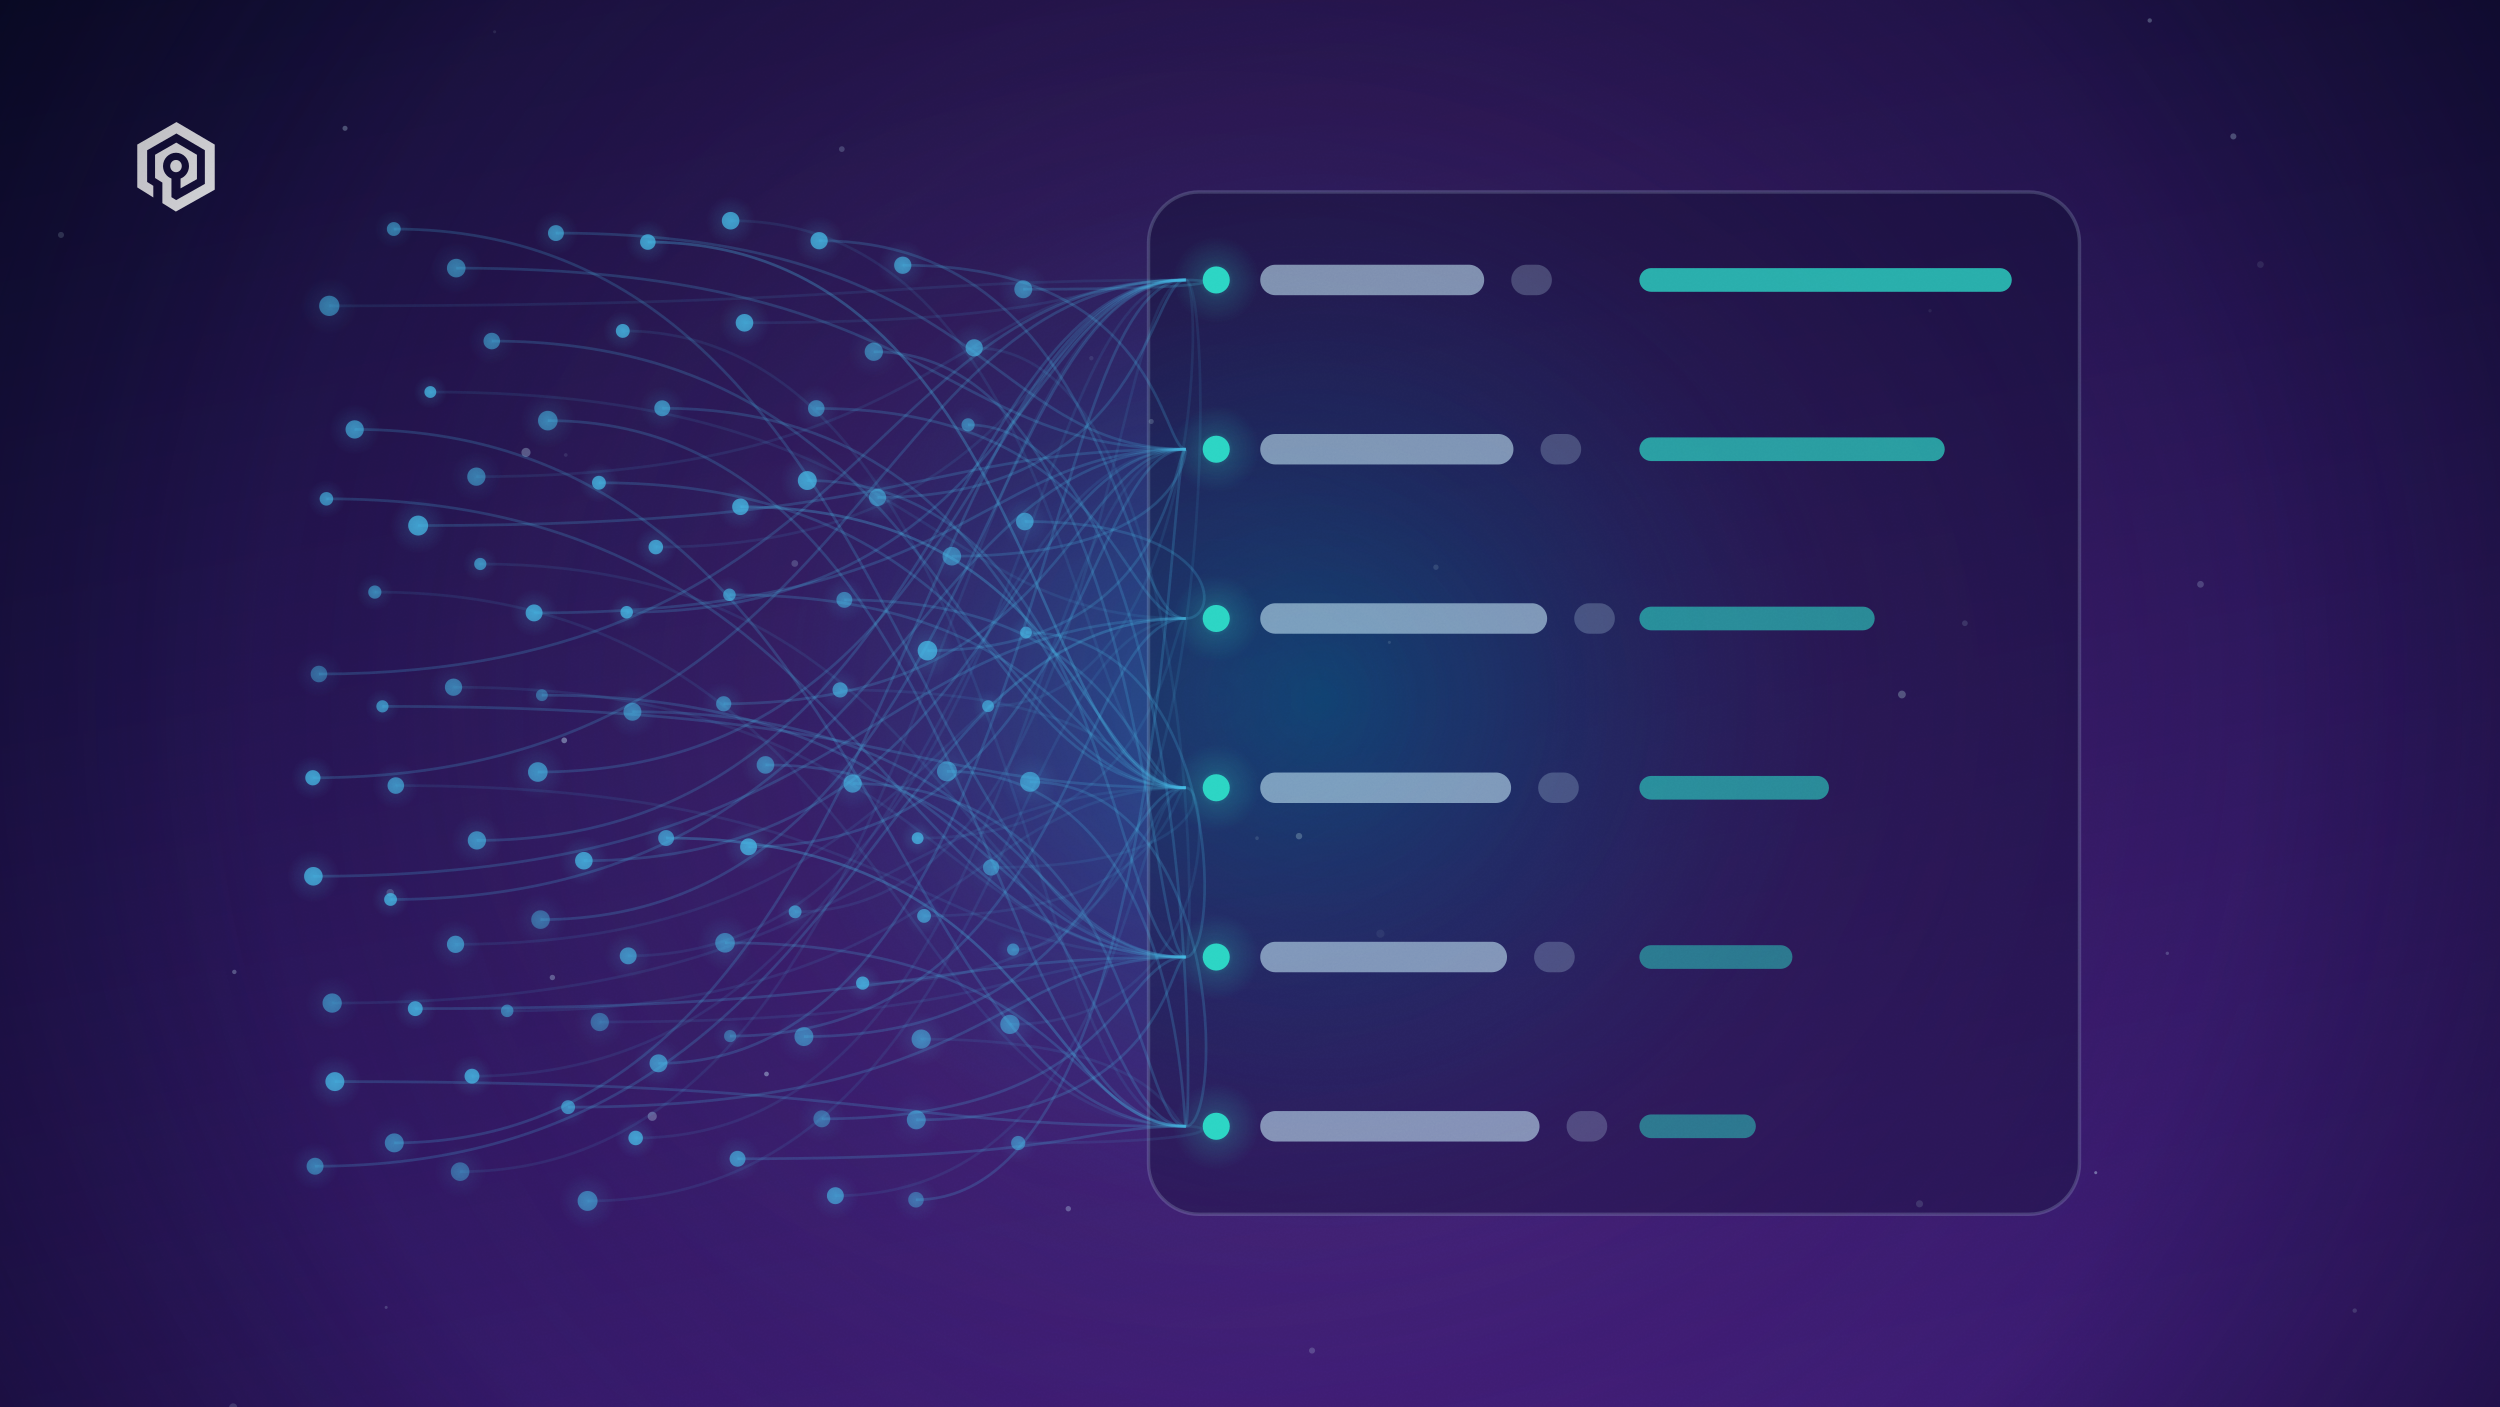
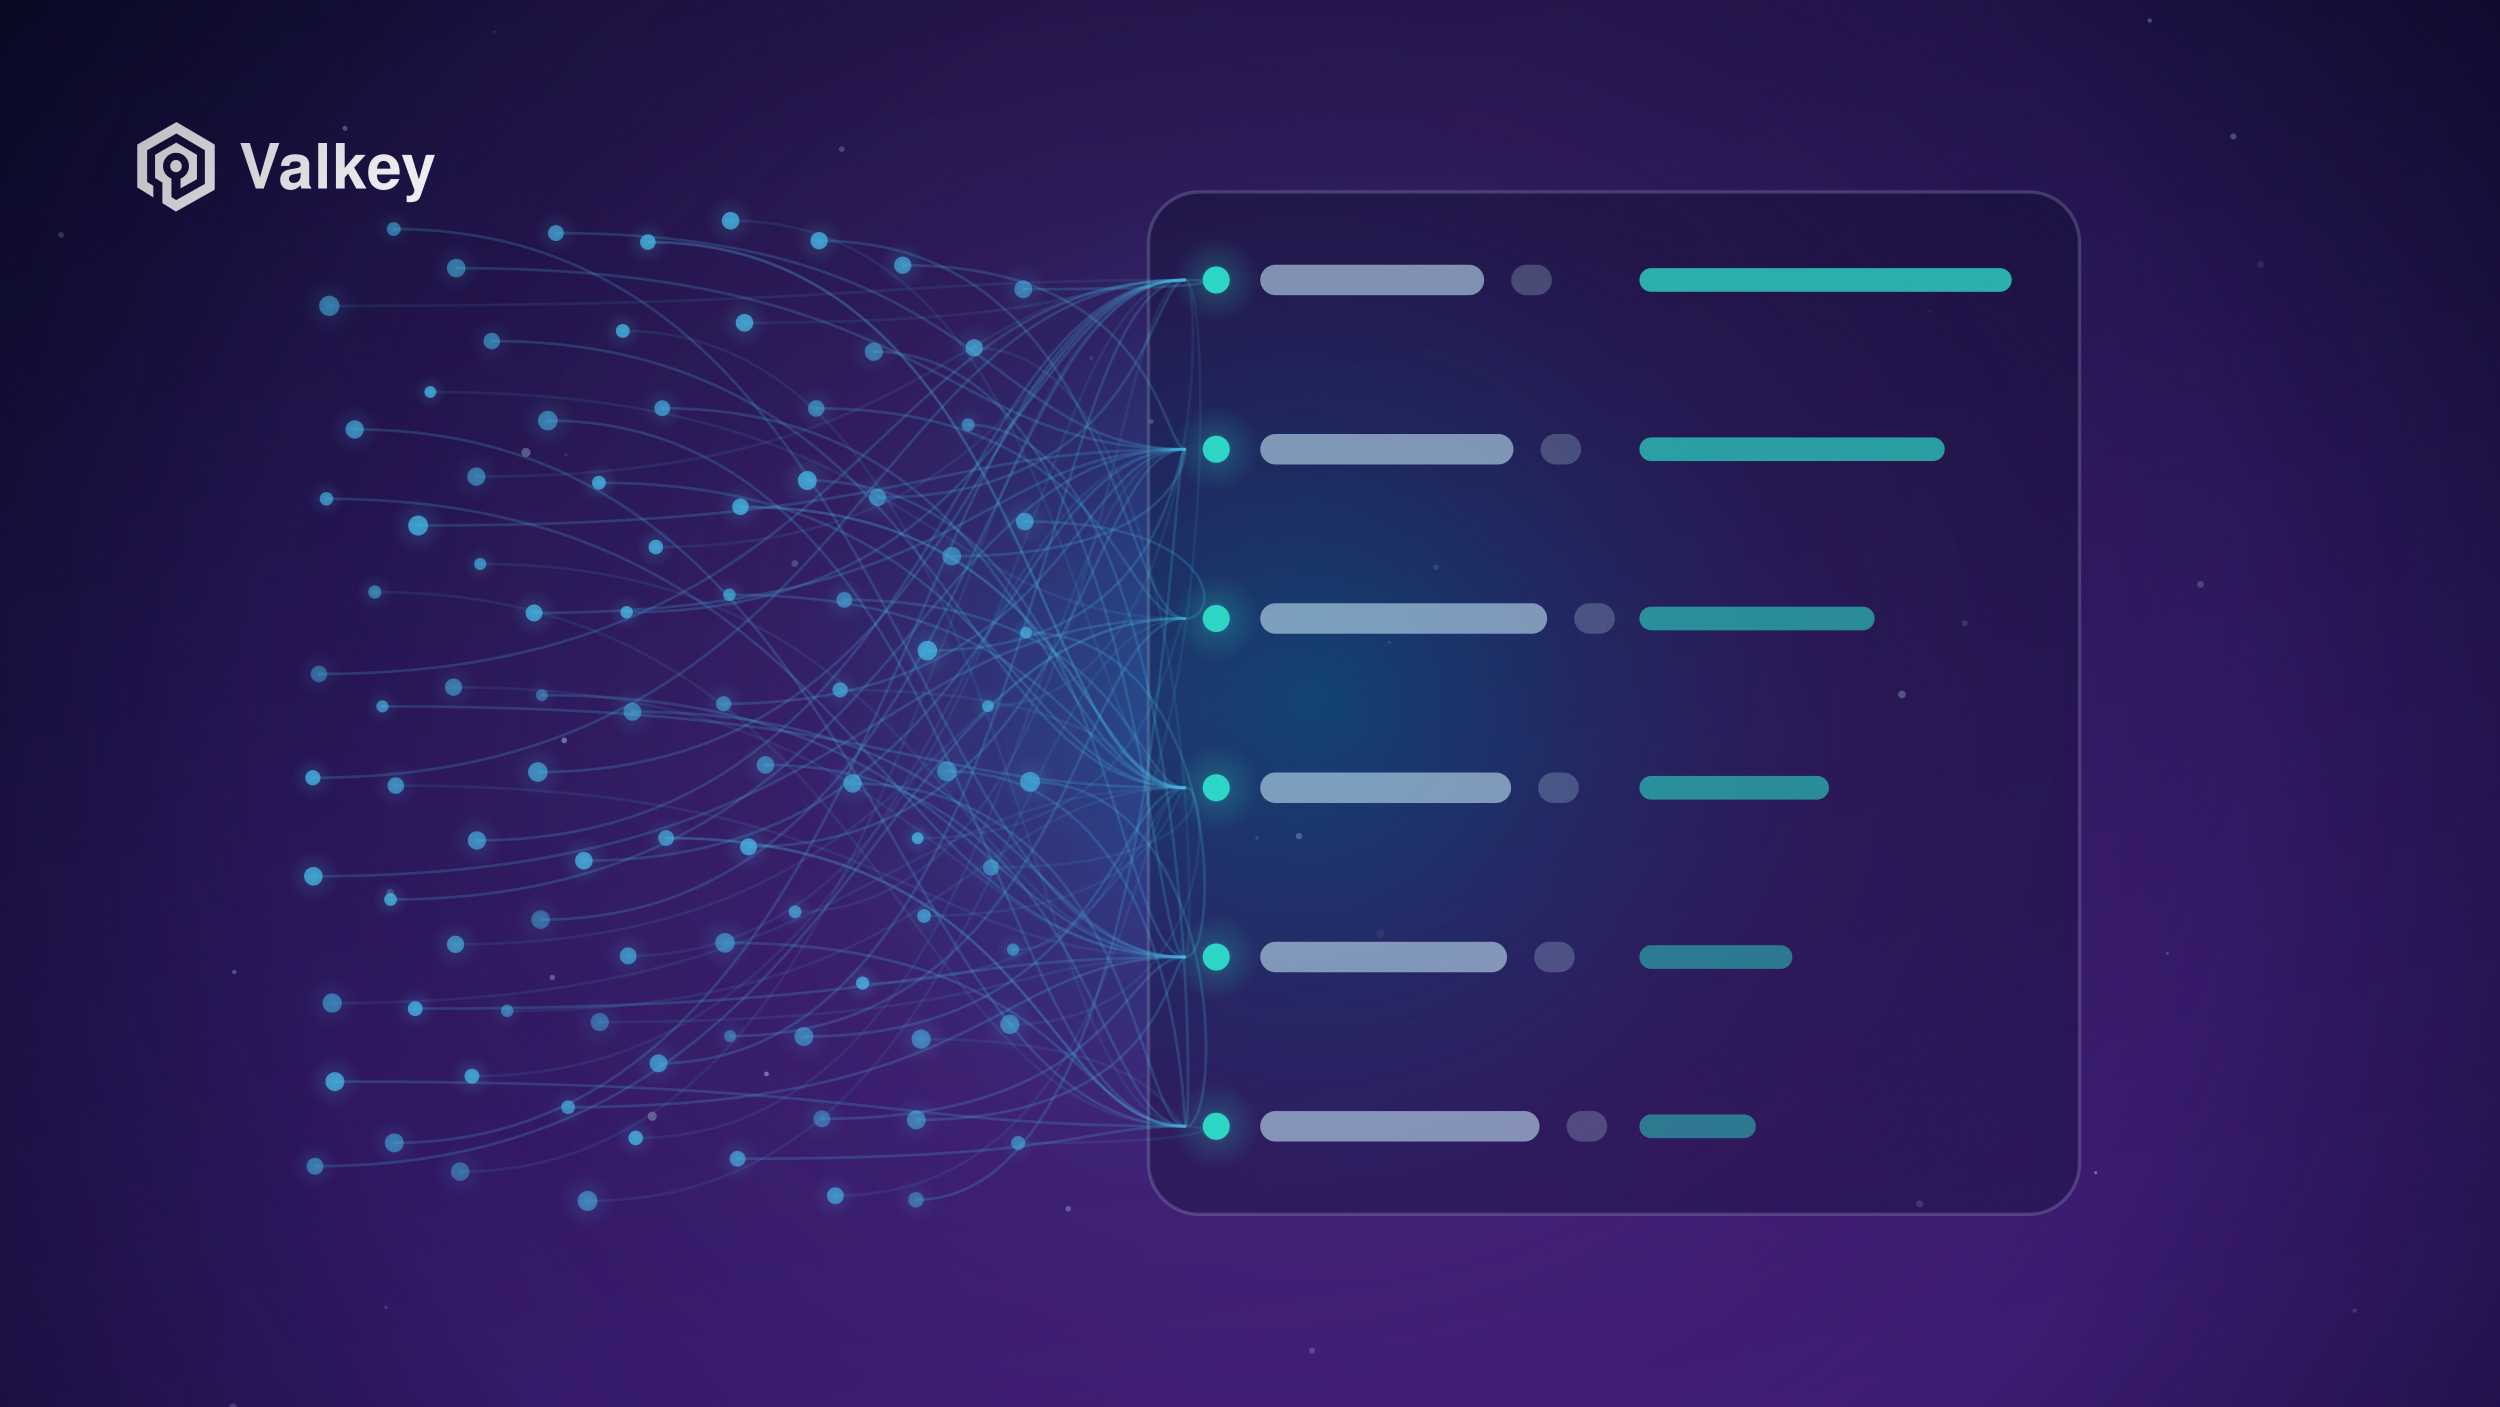
<svg xmlns="http://www.w3.org/2000/svg" width="1920" height="1080" viewBox="221.5 126.6 1476.9 830.8">
  <defs>
    <linearGradient id="sky" x1="0" y1="0" x2="0.32" y2="1">
      <stop offset="0" stop-color="#060A24" />
      <stop offset="0.48" stop-color="#171043" />
      <stop offset="1" stop-color="#301868" />
    </linearGradient>
    <radialGradient id="focus" gradientUnits="userSpaceOnUse" cx="1000" cy="540" r="900">
      <stop offset="0" stop-color="#00A3E0" stop-opacity="0.42" />
      <stop offset="0.35" stop-color="#963CBD" stop-opacity="0.20" />
      <stop offset="1" stop-color="#963CBD" stop-opacity="0" />
    </radialGradient>
    <radialGradient id="vignette" gradientUnits="userSpaceOnUse" cx="960" cy="540" r="1180">
      <stop offset="0.5" stop-color="#03040F" stop-opacity="0" />
      <stop offset="1" stop-color="#03040F" stop-opacity="0.8" />
    </radialGradient>
    <radialGradient id="scrim">
      <stop offset="0" stop-color="#060A24" stop-opacity="0.72" />
      <stop offset="0.6" stop-color="#060A24" stop-opacity="0.45" />
      <stop offset="1" stop-color="#060A24" stop-opacity="0" />
    </radialGradient>
    <filter id="grain" x="0" y="0" width="100%" height="100%">
      <feTurbulence type="fractalNoise" baseFrequency="0.85" numOctaves="4" stitchTiles="stitch" />
      <feColorMatrix type="saturate" values="0" />
    </filter>
    <radialGradient id="h-cyan">
      <stop offset="0" stop-color="#46BDE9" stop-opacity="0.75" />
      <stop offset="0.4" stop-color="#46BDE9" stop-opacity="0.22" />
      <stop offset="1" stop-color="#46BDE9" stop-opacity="0" />
    </radialGradient>
    <radialGradient id="h-ice">
      <stop offset="0" stop-color="#CCF1FF" stop-opacity="0.75" />
      <stop offset="0.4" stop-color="#CCF1FF" stop-opacity="0.22" />
      <stop offset="1" stop-color="#CCF1FF" stop-opacity="0" />
    </radialGradient>
    <radialGradient id="h-mint">
      <stop offset="0" stop-color="#2CD5C4" stop-opacity="0.75" />
      <stop offset="0.4" stop-color="#2CD5C4" stop-opacity="0.22" />
      <stop offset="1" stop-color="#2CD5C4" stop-opacity="0" />
    </radialGradient>
    <radialGradient id="h-coral">
      <stop offset="0" stop-color="#F65275" stop-opacity="0.75" />
      <stop offset="0.4" stop-color="#F65275" stop-opacity="0.22" />
      <stop offset="1" stop-color="#F65275" stop-opacity="0" />
    </radialGradient>
    <radialGradient id="h-violet">
      <stop offset="0" stop-color="#963CBD" stop-opacity="0.75" />
      <stop offset="0.4" stop-color="#963CBD" stop-opacity="0.22" />
      <stop offset="1" stop-color="#963CBD" stop-opacity="0" />
    </radialGradient>
    <radialGradient id="h-gold">
      <stop offset="0" stop-color="#FFB81C" stop-opacity="0.75" />
      <stop offset="0.4" stop-color="#FFB81C" stop-opacity="0.22" />
      <stop offset="1" stop-color="#FFB81C" stop-opacity="0" />
    </radialGradient>
    <filter id="blur3" x="-70%" y="-70%" width="240%" height="240%">
      <feGaussianBlur stdDeviation="3" />
    </filter>
    <filter id="blur8" x="-70%" y="-70%" width="240%" height="240%">
      <feGaussianBlur stdDeviation="8" />
    </filter>
    <filter id="blur18" x="-70%" y="-70%" width="240%" height="240%">
      <feGaussianBlur stdDeviation="18" />
    </filter>
    <filter id="blur40" x="-70%" y="-70%" width="240%" height="240%">
      <feGaussianBlur stdDeviation="40" />
    </filter>
  </defs>
  <rect width="1920" height="1080" fill="url(#sky)" />
  <rect width="1920" height="1080" fill="url(#focus)" />
  <g>
    <circle cx="988.9" cy="620.6" r="1.9" fill="#CCF1FF" opacity="0.4" />
    <circle cx="1524.5" cy="996.6" r="1.2" fill="#CCF1FF" opacity="0.3" />
    <circle cx="257.5" cy="265.4" r="1.8" fill="#CCF1FF" opacity="0.2" />
    <circle cx="1042.3" cy="506.1" r="0.9" fill="#CCF1FF" opacity="0.2" />
    <circle cx="1556.9" cy="282.9" r="2" fill="#CCF1FF" opacity="0.1" />
    <circle cx="452" cy="654" r="2.2" fill="#CCF1FF" opacity="0.2" />
    <circle cx="718.8" cy="214.7" r="1.7" fill="#CCF1FF" opacity="0.2" />
    <circle cx="1054.2" cy="1055.7" r="1.5" fill="#CCF1FF" opacity="0.3" />
    <circle cx="425.3" cy="202.4" r="1.5" fill="#CCF1FF" opacity="0.3" />
    <circle cx="691" cy="459.5" r="2" fill="#CCF1FF" opacity="0.2" />
    <circle cx="1345.1" cy="536.9" r="2.3" fill="#CCF1FF" opacity="0.4" />
    <circle cx="359" cy="1051.7" r="2.1" fill="#CCF1FF" opacity="0.2" />
    <circle cx="1501.9" cy="689.8" r="1" fill="#CCF1FF" opacity="0.2" />
    <circle cx="1750" cy="431.1" r="1.4" fill="#CCF1FF" opacity="0.3" />
    <circle cx="359.2" cy="958.1" r="2.4" fill="#CCF1FF" opacity="0.2" />
    <circle cx="1863.1" cy="728.3" r="2.4" fill="#CCF1FF" opacity="0.2" />
    <circle cx="1355.1" cy="117.3" r="0.9" fill="#CCF1FF" opacity="0.3" />
    <circle cx="1612.6" cy="900.9" r="1.3" fill="#CCF1FF" opacity="0.2" />
    <circle cx="964.1" cy="621.8" r="1.1" fill="#CCF1FF" opacity="0.2" />
    <circle cx="1361.7" cy="310.2" r="1" fill="#CCF1FF" opacity="0.1" />
    <circle cx="1540.9" cy="207.2" r="1.8" fill="#CCF1FF" opacity="0.3" />
    <circle cx="224" cy="70.9" r="1" fill="#CCF1FF" opacity="0.3" />
    <circle cx="1069.8" cy="461.7" r="1.6" fill="#CCF1FF" opacity="0.2" />
    <circle cx="1355.5" cy="837.8" r="2.1" fill="#CCF1FF" opacity="0.2" />
    <circle cx="359.9" cy="700.8" r="1.3" fill="#CCF1FF" opacity="0.3" />
    <circle cx="555.7" cy="395.4" r="1.1" fill="#CCF1FF" opacity="0.1" />
    <circle cx="329" cy="987.2" r="0.9" fill="#CCF1FF" opacity="0.2" />
    <circle cx="554.8" cy="564" r="1.7" fill="#CCF1FF" opacity="0.4" />
    <circle cx="436.5" cy="38.1" r="2.1" fill="#CCF1FF" opacity="0.1" />
    <circle cx="513.7" cy="145.4" r="0.9" fill="#CCF1FF" opacity="0.1" />
    <circle cx="866.2" cy="338.2" r="1.3" fill="#CCF1FF" opacity="0.1" />
    <circle cx="257.9" cy="4.8" r="1.9" fill="#CCF1FF" opacity="0.4" />
    <circle cx="2.9" cy="473" r="0.9" fill="#CCF1FF" opacity="0.2" />
    <circle cx="1382.3" cy="494.8" r="1.7" fill="#CCF1FF" opacity="0.2" />
    <circle cx="199.9" cy="289.9" r="2" fill="#CCF1FF" opacity="0.1" />
    <circle cx="449.6" cy="899" r="0.9" fill="#CCF1FF" opacity="0.2" />
    <circle cx="151.7" cy="266.7" r="2.6" fill="#CCF1FF" opacity="0.1" />
    <circle cx="532.2" cy="393.9" r="2.7" fill="#CCF1FF" opacity="0.3" />
    <circle cx="74.2" cy="994.1" r="2.4" fill="#CCF1FF" opacity="0.4" />
    <circle cx="547.8" cy="704.1" r="1.6" fill="#CCF1FF" opacity="0.3" />
    <circle cx="1037" cy="678.2" r="2.4" fill="#CCF1FF" opacity="0.1" />
    <circle cx="1521.5" cy="471.8" r="2" fill="#CCF1FF" opacity="0.2" />
    <circle cx="852.6" cy="840.7" r="1.6" fill="#CCF1FF" opacity="0.3" />
    <circle cx="901.6" cy="375.6" r="1.5" fill="#CCF1FF" opacity="0.3" />
    <circle cx="606.8" cy="786.1" r="2.7" fill="#CCF1FF" opacity="0.3" />
    <circle cx="1459.6" cy="819.4" r="0.9" fill="#CCF1FF" opacity="0.4" />
    <circle cx="1826.8" cy="182.7" r="0.9" fill="#CCF1FF" opacity="0.2" />
    <circle cx="674.3" cy="761.1" r="1.4" fill="#CCF1FF" opacity="0.4" />
    <circle cx="93.6" cy="136.7" r="1.9" fill="#CCF1FF" opacity="0.1" />
    <circle cx="243.8" cy="84.2" r="1.4" fill="#CCF1FF" opacity="0.4" />
    <circle cx="1491.5" cy="138.7" r="1.3" fill="#CCF1FF" opacity="0.3" />
    <circle cx="1757" cy="287.4" r="1.6" fill="#CCF1FF" opacity="0.3" />
    <circle cx="1139.9" cy="42.2" r="1.9" fill="#CCF1FF" opacity="0.2" />
    <circle cx="336.9" cy="1059.6" r="1" fill="#CCF1FF" opacity="0.4" />
    <circle cx="996.6" cy="924.5" r="1.8" fill="#CCF1FF" opacity="0.2" />
  </g>
  <ellipse cx="940" cy="540" rx="520" ry="430" fill="url(#h-cyan)" opacity="0.16" />
  <rect x="900" y="240" width="550" height="604" rx="30" fill="#060A24" opacity="0.3" />
  <rect x="900" y="240" width="550" height="604" rx="30" fill="none" stroke="#CCF1FF" stroke-width="2" opacity="0.18" />
  <g stroke="#46BDE9" stroke-width="1.6">
    <path d="M 783.8 455.2 C 921.9 455.2 921.9 392 922 392" fill="none" opacity="0.2" />
    <path d="M 793.4 377.6 C 926.7 377.6 926.7 792 922 792" fill="none" opacity="0.2" />
    <path d="M 657.2 811.2 C 858.6 811.2 858.6 792 922 792" fill="none" opacity="0.2" />
    <path d="M 705.4 268.8 C 882.7 268.8 882.7 492 922 492" fill="none" opacity="0.2" />
    <path d="M 663.7 626.9 C 861.9 626.9 861.9 392 922 392" fill="none" opacity="0.2" />
    <path d="M 589.4 322.1 C 824.7 322.1 824.7 792 922 792" fill="none" opacity="0.1" />
    <path d="M 491 285 C 775.5 285 775.5 392 922 392" fill="none" opacity="0.2" />
    <path d="M 414.3 421.3 C 737.1 421.3 737.1 692 922 692" fill="none" opacity="0.2" />
    <path d="M 661.3 317.3 C 860.6 317.3 860.6 292 922 292" fill="none" opacity="0.1" />
    <path d="M 826 297.5 C 943 297.5 943 292 922 292" fill="none" opacity="0.2" />
    <path d="M 807 639.1 C 933.5 639.1 933.5 592 922 592" fill="none" opacity="0.1" />
    <path d="M 468.5 437.1 C 764.2 437.1 764.2 392 922 392" fill="none" opacity="0.2" />
    <path d="M 739.9 420.5 C 900 420.5 900 292 922 292" fill="none" opacity="0.2" />
    <path d="M 545.1 375.1 C 802.5 375.1 802.5 792 922 792" fill="none" opacity="0.2" />
    <path d="M 541.6 537.3 C 800.8 537.3 800.8 692 922 692" fill="none" opacity="0.2" />
    <path d="M 475.7 358.2 C 767.8 358.2 767.8 492 922 492" fill="none" opacity="0.1" />
    <path d="M 592.6 691.3 C 826.3 691.3 826.3 292 922 292" fill="none" opacity="0.1" />
    <path d="M 575.3 411.8 C 817.7 411.8 817.7 592 922 592" fill="none" opacity="0.2" />
    <path d="M 539.2 582.7 C 799.6 582.7 799.6 292 922 292" fill="none" opacity="0.2" />
    <path d="M 717.8 534.2 C 888.9 534.2 888.9 592 922 592" fill="none" opacity="0.1" />
    <path d="M 765.7 740.5 C 912.8 740.5 912.8 792 922 792" fill="none" opacity="0.1" />
    <path d="M 466.8 722.5 C 763.4 722.5 763.4 692 922 692" fill="none" opacity="0.2" />
    <path d="M 703.7 367.9 C 881.8 367.9 881.8 492 922 492" fill="none" opacity="0.2" />
    <path d="M 707 787.6 C 883.5 787.6 883.5 692 922 692" fill="none" opacity="0.2" />
    <path d="M 823 801.9 C 941.5 801.9 941.5 792 922 792" fill="none" opacity="0.1" />
    <path d="M 406.6 644.3 C 733.3 644.3 733.3 492 922 492" fill="none" opacity="0.2" />
    <path d="M 652.8 738.7 C 856.4 738.7 856.4 492 922 492" fill="none" opacity="0.2" />
    <path d="M 407.6 815.6 C 733.8 815.6 733.8 492 922 492" fill="none" opacity="0.2" />
    <path d="M 409.9 524.8 C 734.9 524.8 734.9 292 922 292" fill="none" opacity="0.2" />
    <path d="M 406.3 586.1 C 733.2 586.1 733.2 292 922 292" fill="none" opacity="0.2" />
    <path d="M 489.4 532.6 C 774.7 532.6 774.7 692 922 692" fill="none" opacity="0.1" />
    <path d="M 652.4 478 C 856.2 478 856.2 592 922 592" fill="none" opacity="0.2" />
    <path d="M 455.3 590.7 C 757.7 590.7 757.7 692 922 692" fill="none" opacity="0.1" />
    <path d="M 818.1 731.8 C 939 731.8 939 592 922 592" fill="none" opacity="0.1" />
    <path d="M 540.8 669.9 C 800.4 669.9 800.4 292 922 292" fill="none" opacity="0.2" />
    <path d="M 805.2 543.8 C 932.6 543.8 932.6 292 922 292" fill="none" opacity="0.1" />
    <path d="M 612.7 367.8 C 836.3 367.8 836.3 592 922 592" fill="none" opacity="0.2" />
    <path d="M 754.8 283.3 C 907.4 283.3 907.4 392 922 392" fill="none" opacity="0.2" />
    <path d="M 615 621.7 C 837.5 621.7 837.5 792 922 792" fill="none" opacity="0.3" />
    <path d="M 597 798.9 C 828.5 798.9 828.5 392 922 392" fill="none" opacity="0.1" />
    <path d="M 452.2 658 C 756.1 658 756.1 392 922 392" fill="none" opacity="0.2" />
    <path d="M 431 380.3 C 745.5 380.3 745.5 792 922 792" fill="none" opacity="0.2" />
    <path d="M 820 687.6 C 940 687.6 940 292 922 292" fill="none" opacity="0.1" />
    <path d="M 595.1 547.1 C 827.6 547.1 827.6 692 922 692" fill="none" opacity="0.2" />
    <path d="M 720.3 481 C 890.1 481 890.1 592 922 592" fill="none" opacity="0.2" />
    <path d="M 493.3 818.8 C 776.6 818.8 776.6 292 922 292" fill="none" opacity="0.1" />
    <path d="M 827.6 500.3 C 943.8 500.3 943.8 692 922 692" fill="none" opacity="0.2" />
    <path d="M 416 307.3 C 738 307.3 738 292 922 292" fill="none" opacity="0.1" />
    <path d="M 673.7 578.5 C 866.8 578.5 866.8 792 922 792" fill="none" opacity="0.2" />
    <path d="M 568.6 836.1 C 814.3 836.1 814.3 492 922 492" fill="none" opacity="0.1" />
    <path d="M 417.7 719.2 C 738.9 719.2 738.9 592 922 592" fill="none" opacity="0.1" />
    <path d="M 826.9 434.7 C 943.5 434.7 943.5 492 922 492" fill="none" opacity="0.2" />
    <path d="M 512 328.1 C 786 328.1 786 592 922 592" fill="none" opacity="0.2" />
    <path d="M 575.8 730.4 C 817.9 730.4 817.9 692 922 692" fill="none" opacity="0.1" />
    <path d="M 537 488.7 C 798.5 488.7 798.5 392 922 392" fill="none" opacity="0.2" />
    <path d="M 649 542.4 C 854.5 542.4 854.5 392 922 392" fill="none" opacity="0.2" />
    <path d="M 500.3 762.4 C 780.2 762.4 780.2 392 922 392" fill="none" opacity="0.1" />
    <path d="M 830 588.5 C 945 588.5 945 792 922 792" fill="none" opacity="0.2" />
    <path d="M 725.2 589.5 C 892.6 589.5 892.6 792 922 792" fill="none" opacity="0.2" />
    <path d="M 454.1 261.9 C 757 261.9 757 692 922 692" fill="none" opacity="0.2" />
    <path d="M 767.4 667.7 C 913.7 667.7 913.7 592 922 592" fill="none" opacity="0.1" />
    <path d="M 649.8 683.6 C 854.9 683.6 854.9 792 922 792" fill="none" opacity="0.2" />
    <path d="M 762.8 788.2 C 911.4 788.2 911.4 692 922 692" fill="none" opacity="0.2" />
    <path d="M 698.4 410.5 C 879.2 410.5 879.2 692 922 692" fill="none" opacity="0.2" />
    <path d="M 604.2 269.6 C 832.1 269.6 832.1 592 922 592" fill="none" opacity="0.3" />
    <path d="M 566.4 635.1 C 813.2 635.1 813.2 392 922 392" fill="none" opacity="0.2" />
    <path d="M 608.9 449.8 C 834.4 449.8 834.4 292 922 292" fill="none" opacity="0.1" />
    <path d="M 780.9 582.3 C 920.4 582.3 920.4 792 922 792" fill="none" opacity="0.2" />
    <path d="M 737.7 334.4 C 898.8 334.4 898.8 692 922 692" fill="none" opacity="0.2" />
    <path d="M 696.4 739 C 878.2 739 878.2 592 922 592" fill="none" opacity="0.2" />
    <path d="M 658.9 426 C 859.5 426 859.5 592 922 592" fill="none" opacity="0.3" />
    <path d="M 502.9 408.2 C 781.5 408.2 781.5 292 922 292" fill="none" opacity="0.1" />
    <path d="M 521.1 723.8 C 790.6 723.8 790.6 592 922 592" fill="none" opacity="0.1" />
    <path d="M 557.1 780.7 C 808.5 780.7 808.5 692 922 692" fill="none" opacity="0.2" />
    <path d="M 442.9 476.4 C 751.4 476.4 751.4 792 922 792" fill="none" opacity="0.1" />
    <path d="M 610.5 754.8 C 835.2 754.8 835.2 292 922 292" fill="none" opacity="0.2" />
    <path d="M 769.4 511 C 914.7 511 914.7 392 922 392" fill="none" opacity="0.2" />
    <path d="M 505.2 459.8 C 782.6 459.8 782.6 692 922 692" fill="none" opacity="0.1" />
    <path d="M 447.4 543.9 C 753.7 543.9 753.7 592 922 592" fill="none" opacity="0.2" />
    <path d="M 503.2 623.1 C 781.6 623.1 781.6 292 922 292" fill="none" opacity="0.2" />
    <path d="M 691.2 665.3 C 875.6 665.3 875.6 292 922 292" fill="none" opacity="0.1" />
    <path d="M 419.3 765.6 C 739.7 765.6 739.7 792 922 792" fill="none" opacity="0.2" />
    <path d="M 653.1 257 C 856.5 257 856.5 592 922 592" fill="none" opacity="0.1" />
    <path d="M 549.9 264.3 C 804.9 264.3 804.9 392 922 392" fill="none" opacity="0.2" />
    <path d="M 591.7 488.3 C 825.9 488.3 825.9 292 922 292" fill="none" opacity="0.2" />
    <path d="M 715 833 C 887.5 833 887.5 592 922 592" fill="none" opacity="0.1" />
    <path d="M 762.6 835.4 C 911.3 835.4 911.3 392 922 392" fill="none" opacity="0.2" />
    <path d="M 763.6 621.8 C 911.8 621.8 911.8 492 922 492" fill="none" opacity="0.1" />
    <path d="M 454.4 801.8 C 757.2 801.8 757.2 292 922 292" fill="none" opacity="0.2" />
    <path d="M 731.1 707.4 C 895.6 707.4 895.6 592 922 592" fill="none" opacity="0.1" />
    <path d="M 797 332.1 C 928.5 332.1 928.5 692 922 692" fill="none" opacity="0.1" />
    <path d="M 490.6 684.5 C 775.3 684.5 775.3 492 922 492" fill="none" opacity="0.1" />
  </g>
  <g>
    <circle cx="783.8" cy="455.2" r="15.5" fill="url(#h-cyan)" opacity="0.3" />
    <circle cx="783.8" cy="455.2" r="5.5" fill="#46BDE9" opacity="0.5" />
    <circle cx="793.4" cy="377.6" r="10.8" fill="url(#h-cyan)" opacity="0.3" />
    <circle cx="793.4" cy="377.6" r="3.9" fill="#46BDE9" opacity="0.5" />
    <circle cx="657.2" cy="811.2" r="13.3" fill="url(#h-cyan)" opacity="0.4" />
    <circle cx="657.2" cy="811.2" r="4.7" fill="#46BDE9" opacity="0.6" />
    <circle cx="705.4" cy="268.8" r="14.3" fill="url(#h-cyan)" opacity="0.5" />
    <circle cx="705.4" cy="268.8" r="5.1" fill="#46BDE9" opacity="0.7" />
    <circle cx="663.7" cy="626.9" r="14.1" fill="url(#h-cyan)" opacity="0.5" />
    <circle cx="663.7" cy="626.9" r="5" fill="#46BDE9" opacity="0.7" />
    <circle cx="589.4" cy="322.1" r="11.5" fill="url(#h-cyan)" opacity="0.5" />
    <circle cx="589.4" cy="322.1" r="4.1" fill="#46BDE9" opacity="0.7" />
    <circle cx="491" cy="285" r="15.4" fill="url(#h-cyan)" opacity="0.3" />
    <circle cx="491" cy="285" r="5.5" fill="#46BDE9" opacity="0.5" />
    <circle cx="414.3" cy="421.3" r="11.2" fill="url(#h-cyan)" opacity="0.4" />
    <circle cx="414.3" cy="421.3" r="4" fill="#46BDE9" opacity="0.6" />
    <circle cx="661.3" cy="317.3" r="14.7" fill="url(#h-cyan)" opacity="0.5" />
    <circle cx="661.3" cy="317.3" r="5.2" fill="#46BDE9" opacity="0.7" />
    <circle cx="826" cy="297.5" r="14.8" fill="url(#h-cyan)" opacity="0.4" />
    <circle cx="826" cy="297.5" r="5.3" fill="#46BDE9" opacity="0.5" />
    <circle cx="807" cy="639.1" r="13.5" fill="url(#h-cyan)" opacity="0.3" />
    <circle cx="807" cy="639.1" r="4.8" fill="#46BDE9" opacity="0.5" />
    <circle cx="468.5" cy="437.1" r="16.5" fill="url(#h-cyan)" opacity="0.5" />
    <circle cx="468.5" cy="437.1" r="5.9" fill="#46BDE9" opacity="0.7" />
    <circle cx="739.9" cy="420.5" r="14.3" fill="url(#h-cyan)" opacity="0.4" />
    <circle cx="739.9" cy="420.5" r="5.1" fill="#46BDE9" opacity="0.5" />
    <circle cx="545.1" cy="375.1" r="16.2" fill="url(#h-cyan)" opacity="0.4" />
    <circle cx="545.1" cy="375.1" r="5.8" fill="#46BDE9" opacity="0.5" />
    <circle cx="541.6" cy="537.3" r="9.7" fill="url(#h-cyan)" opacity="0.3" />
    <circle cx="541.6" cy="537.3" r="3.5" fill="#46BDE9" opacity="0.4" />
    <circle cx="475.7" cy="358.2" r="9.7" fill="url(#h-cyan)" opacity="0.5" />
    <circle cx="475.7" cy="358.2" r="3.5" fill="#46BDE9" opacity="0.7" />
    <circle cx="592.6" cy="691.3" r="13.9" fill="url(#h-cyan)" opacity="0.4" />
    <circle cx="592.6" cy="691.3" r="5" fill="#46BDE9" opacity="0.6" />
    <circle cx="575.3" cy="411.8" r="11.6" fill="url(#h-cyan)" opacity="0.5" />
    <circle cx="575.3" cy="411.8" r="4.1" fill="#46BDE9" opacity="0.7" />
    <circle cx="539.2" cy="582.7" r="16.2" fill="url(#h-cyan)" opacity="0.4" />
    <circle cx="539.2" cy="582.7" r="5.8" fill="#46BDE9" opacity="0.6" />
    <circle cx="717.8" cy="534.2" r="12.6" fill="url(#h-cyan)" opacity="0.4" />
    <circle cx="717.8" cy="534.2" r="4.5" fill="#46BDE9" opacity="0.6" />
    <circle cx="765.7" cy="740.5" r="15.9" fill="url(#h-cyan)" opacity="0.4" />
    <circle cx="765.7" cy="740.5" r="5.7" fill="#46BDE9" opacity="0.5" />
    <circle cx="466.8" cy="722.5" r="12.3" fill="url(#h-cyan)" opacity="0.5" />
    <circle cx="466.8" cy="722.5" r="4.4" fill="#46BDE9" opacity="0.7" />
    <circle cx="703.7" cy="367.9" r="13.7" fill="url(#h-cyan)" opacity="0.4" />
    <circle cx="703.7" cy="367.9" r="4.9" fill="#46BDE9" opacity="0.5" />
    <circle cx="707" cy="787.6" r="14" fill="url(#h-cyan)" opacity="0.3" />
    <circle cx="707" cy="787.6" r="5" fill="#46BDE9" opacity="0.4" />
    <circle cx="823" cy="801.9" r="11.7" fill="url(#h-cyan)" opacity="0.3" />
    <circle cx="823" cy="801.9" r="4.2" fill="#46BDE9" opacity="0.5" />
    <circle cx="406.6" cy="644.3" r="15.4" fill="url(#h-cyan)" opacity="0.5" />
    <circle cx="406.6" cy="644.3" r="5.5" fill="#46BDE9" opacity="0.7" />
    <circle cx="652.8" cy="738.7" r="10" fill="url(#h-cyan)" opacity="0.3" />
    <circle cx="652.8" cy="738.7" r="3.6" fill="#46BDE9" opacity="0.4" />
    <circle cx="407.6" cy="815.6" r="13.9" fill="url(#h-cyan)" opacity="0.4" />
    <circle cx="407.6" cy="815.6" r="5" fill="#46BDE9" opacity="0.5" />
    <circle cx="409.9" cy="524.8" r="13.8" fill="url(#h-cyan)" opacity="0.3" />
    <circle cx="409.9" cy="524.8" r="4.9" fill="#46BDE9" opacity="0.4" />
    <circle cx="406.3" cy="586.1" r="12.7" fill="url(#h-cyan)" opacity="0.5" />
    <circle cx="406.3" cy="586.1" r="4.5" fill="#46BDE9" opacity="0.7" />
    <circle cx="489.4" cy="532.6" r="14.2" fill="url(#h-cyan)" opacity="0.3" />
    <circle cx="489.4" cy="532.6" r="5.1" fill="#46BDE9" opacity="0.5" />
    <circle cx="652.4" cy="478" r="10.5" fill="url(#h-cyan)" opacity="0.4" />
    <circle cx="652.4" cy="478" r="3.7" fill="#46BDE9" opacity="0.6" />
    <circle cx="455.3" cy="590.7" r="13.9" fill="url(#h-cyan)" opacity="0.4" />
    <circle cx="455.3" cy="590.7" r="4.9" fill="#46BDE9" opacity="0.6" />
    <circle cx="818.1" cy="731.8" r="16" fill="url(#h-cyan)" opacity="0.4" />
    <circle cx="818.1" cy="731.8" r="5.7" fill="#46BDE9" opacity="0.5" />
    <circle cx="540.8" cy="669.9" r="15.5" fill="url(#h-cyan)" opacity="0.3" />
    <circle cx="540.8" cy="669.9" r="5.5" fill="#46BDE9" opacity="0.4" />
    <circle cx="805.2" cy="543.8" r="9.7" fill="url(#h-cyan)" opacity="0.4" />
    <circle cx="805.2" cy="543.8" r="3.5" fill="#46BDE9" opacity="0.6" />
    <circle cx="612.7" cy="367.8" r="13.1" fill="url(#h-cyan)" opacity="0.4" />
    <circle cx="612.7" cy="367.8" r="4.7" fill="#46BDE9" opacity="0.6" />
    <circle cx="754.8" cy="283.3" r="14.4" fill="url(#h-cyan)" opacity="0.5" />
    <circle cx="754.8" cy="283.3" r="5.1" fill="#46BDE9" opacity="0.6" />
    <circle cx="615" cy="621.7" r="13" fill="url(#h-cyan)" opacity="0.4" />
    <circle cx="615" cy="621.7" r="4.7" fill="#46BDE9" opacity="0.6" />
    <circle cx="597" cy="798.9" r="12" fill="url(#h-cyan)" opacity="0.5" />
    <circle cx="597" cy="798.9" r="4.3" fill="#46BDE9" opacity="0.7" />
    <circle cx="452.2" cy="658" r="10.8" fill="url(#h-cyan)" opacity="0.5" />
    <circle cx="452.2" cy="658" r="3.8" fill="#46BDE9" opacity="0.7" />
    <circle cx="431" cy="380.3" r="15" fill="url(#h-cyan)" opacity="0.4" />
    <circle cx="431" cy="380.3" r="5.4" fill="#46BDE9" opacity="0.6" />
    <circle cx="820" cy="687.6" r="10.1" fill="url(#h-cyan)" opacity="0.4" />
    <circle cx="820" cy="687.6" r="3.6" fill="#46BDE9" opacity="0.5" />
    <circle cx="595.1" cy="547.1" r="15" fill="url(#h-cyan)" opacity="0.4" />
    <circle cx="595.1" cy="547.1" r="5.3" fill="#46BDE9" opacity="0.5" />
    <circle cx="720.3" cy="481" r="13.2" fill="url(#h-cyan)" opacity="0.4" />
    <circle cx="720.3" cy="481" r="4.7" fill="#46BDE9" opacity="0.5" />
    <circle cx="493.3" cy="818.8" r="15.3" fill="url(#h-cyan)" opacity="0.3" />
    <circle cx="493.3" cy="818.8" r="5.5" fill="#46BDE9" opacity="0.4" />
    <circle cx="827.6" cy="500.3" r="9.8" fill="url(#h-cyan)" opacity="0.4" />
    <circle cx="827.6" cy="500.3" r="3.5" fill="#46BDE9" opacity="0.6" />
    <circle cx="416" cy="307.3" r="16.8" fill="url(#h-cyan)" opacity="0.3" />
    <circle cx="416" cy="307.3" r="6" fill="#46BDE9" opacity="0.5" />
    <circle cx="673.7" cy="578.5" r="14.5" fill="url(#h-cyan)" opacity="0.4" />
    <circle cx="673.7" cy="578.5" r="5.2" fill="#46BDE9" opacity="0.5" />
    <circle cx="568.6" cy="836.1" r="16.5" fill="url(#h-cyan)" opacity="0.4" />
    <circle cx="568.6" cy="836.1" r="5.9" fill="#46BDE9" opacity="0.5" />
    <circle cx="417.7" cy="719.2" r="15.9" fill="url(#h-cyan)" opacity="0.3" />
    <circle cx="417.7" cy="719.2" r="5.7" fill="#46BDE9" opacity="0.5" />
    <circle cx="826.9" cy="434.7" r="14.7" fill="url(#h-cyan)" opacity="0.4" />
    <circle cx="826.9" cy="434.7" r="5.2" fill="#46BDE9" opacity="0.6" />
    <circle cx="512" cy="328.1" r="13.8" fill="url(#h-cyan)" opacity="0.3" />
    <circle cx="512" cy="328.1" r="4.9" fill="#46BDE9" opacity="0.5" />
    <circle cx="575.8" cy="730.4" r="15.1" fill="url(#h-cyan)" opacity="0.3" />
    <circle cx="575.8" cy="730.4" r="5.4" fill="#46BDE9" opacity="0.4" />
    <circle cx="537" cy="488.7" r="13.9" fill="url(#h-cyan)" opacity="0.5" />
    <circle cx="537" cy="488.7" r="5" fill="#46BDE9" opacity="0.7" />
    <circle cx="649" cy="542.4" r="12.7" fill="url(#h-cyan)" opacity="0.4" />
    <circle cx="649" cy="542.4" r="4.5" fill="#46BDE9" opacity="0.5" />
    <circle cx="500.3" cy="762.4" r="12.3" fill="url(#h-cyan)" opacity="0.5" />
    <circle cx="500.3" cy="762.4" r="4.4" fill="#46BDE9" opacity="0.7" />
    <circle cx="830" cy="588.5" r="16.6" fill="url(#h-cyan)" opacity="0.4" />
    <circle cx="830" cy="588.5" r="5.9" fill="#46BDE9" opacity="0.6" />
    <circle cx="725.2" cy="589.5" r="15.2" fill="url(#h-cyan)" opacity="0.4" />
    <circle cx="725.2" cy="589.5" r="5.4" fill="#46BDE9" opacity="0.6" />
    <circle cx="454.1" cy="261.9" r="11.4" fill="url(#h-cyan)" opacity="0.3" />
    <circle cx="454.1" cy="261.9" r="4.1" fill="#46BDE9" opacity="0.5" />
    <circle cx="767.4" cy="667.7" r="11.4" fill="url(#h-cyan)" opacity="0.4" />
    <circle cx="767.4" cy="667.7" r="4.1" fill="#46BDE9" opacity="0.6" />
    <circle cx="649.8" cy="683.6" r="16.1" fill="url(#h-cyan)" opacity="0.4" />
    <circle cx="649.8" cy="683.6" r="5.8" fill="#46BDE9" opacity="0.5" />
    <circle cx="762.8" cy="788.2" r="15.8" fill="url(#h-cyan)" opacity="0.3" />
    <circle cx="762.8" cy="788.2" r="5.6" fill="#46BDE9" opacity="0.5" />
    <circle cx="698.4" cy="410.5" r="15.7" fill="url(#h-cyan)" opacity="0.5" />
    <circle cx="698.4" cy="410.5" r="5.6" fill="#46BDE9" opacity="0.7" />
    <circle cx="604.2" cy="269.6" r="12.9" fill="url(#h-cyan)" opacity="0.5" />
    <circle cx="604.2" cy="269.6" r="4.6" fill="#46BDE9" opacity="0.7" />
    <circle cx="566.4" cy="635.1" r="14.4" fill="url(#h-cyan)" opacity="0.5" />
    <circle cx="566.4" cy="635.1" r="5.2" fill="#46BDE9" opacity="0.7" />
    <circle cx="608.9" cy="449.8" r="12.1" fill="url(#h-cyan)" opacity="0.5" />
    <circle cx="608.9" cy="449.8" r="4.3" fill="#46BDE9" opacity="0.7" />
    <circle cx="780.9" cy="582.3" r="16.7" fill="url(#h-cyan)" opacity="0.3" />
    <circle cx="780.9" cy="582.3" r="5.9" fill="#46BDE9" opacity="0.5" />
    <circle cx="737.7" cy="334.4" r="15.1" fill="url(#h-cyan)" opacity="0.3" />
    <circle cx="737.7" cy="334.4" r="5.4" fill="#46BDE9" opacity="0.5" />
    <circle cx="696.4" cy="739" r="15.8" fill="url(#h-cyan)" opacity="0.3" />
    <circle cx="696.4" cy="739" r="5.6" fill="#46BDE9" opacity="0.5" />
    <circle cx="658.9" cy="426" r="13.7" fill="url(#h-cyan)" opacity="0.5" />
    <circle cx="658.9" cy="426" r="4.9" fill="#46BDE9" opacity="0.7" />
    <circle cx="502.9" cy="408.2" r="15.1" fill="url(#h-cyan)" opacity="0.3" />
    <circle cx="502.9" cy="408.2" r="5.4" fill="#46BDE9" opacity="0.5" />
    <circle cx="521.1" cy="723.8" r="10.5" fill="url(#h-cyan)" opacity="0.3" />
    <circle cx="521.1" cy="723.8" r="3.7" fill="#46BDE9" opacity="0.5" />
    <circle cx="557.1" cy="780.7" r="11.6" fill="url(#h-cyan)" opacity="0.4" />
    <circle cx="557.1" cy="780.7" r="4.1" fill="#46BDE9" opacity="0.6" />
    <circle cx="442.9" cy="476.4" r="10.9" fill="url(#h-cyan)" opacity="0.4" />
    <circle cx="442.9" cy="476.4" r="3.9" fill="#46BDE9" opacity="0.5" />
    <circle cx="610.5" cy="754.8" r="14.9" fill="url(#h-cyan)" opacity="0.4" />
    <circle cx="610.5" cy="754.8" r="5.3" fill="#46BDE9" opacity="0.6" />
    <circle cx="769.4" cy="511" r="16.4" fill="url(#h-cyan)" opacity="0.5" />
    <circle cx="769.4" cy="511" r="5.8" fill="#46BDE9" opacity="0.7" />
    <circle cx="505.2" cy="459.8" r="10.2" fill="url(#h-cyan)" opacity="0.4" />
    <circle cx="505.2" cy="459.8" r="3.6" fill="#46BDE9" opacity="0.6" />
    <circle cx="447.4" cy="543.9" r="10.1" fill="url(#h-cyan)" opacity="0.4" />
    <circle cx="447.4" cy="543.9" r="3.6" fill="#46BDE9" opacity="0.6" />
    <circle cx="503.2" cy="623.1" r="15.2" fill="url(#h-cyan)" opacity="0.4" />
    <circle cx="503.2" cy="623.1" r="5.4" fill="#46BDE9" opacity="0.6" />
    <circle cx="691.2" cy="665.3" r="10.8" fill="url(#h-cyan)" opacity="0.4" />
    <circle cx="691.2" cy="665.3" r="3.8" fill="#46BDE9" opacity="0.6" />
    <circle cx="419.3" cy="765.6" r="15.6" fill="url(#h-cyan)" opacity="0.5" />
    <circle cx="419.3" cy="765.6" r="5.6" fill="#46BDE9" opacity="0.7" />
    <circle cx="653.1" cy="257" r="14.4" fill="url(#h-cyan)" opacity="0.5" />
    <circle cx="653.1" cy="257" r="5.2" fill="#46BDE9" opacity="0.7" />
    <circle cx="549.9" cy="264.3" r="13.1" fill="url(#h-cyan)" opacity="0.4" />
    <circle cx="549.9" cy="264.3" r="4.7" fill="#46BDE9" opacity="0.6" />
    <circle cx="591.7" cy="488.3" r="10.4" fill="url(#h-cyan)" opacity="0.5" />
    <circle cx="591.7" cy="488.3" r="3.7" fill="#46BDE9" opacity="0.7" />
    <circle cx="715" cy="833" r="13.9" fill="url(#h-cyan)" opacity="0.4" />
    <circle cx="715" cy="833" r="5" fill="#46BDE9" opacity="0.6" />
    <circle cx="762.6" cy="835.4" r="13" fill="url(#h-cyan)" opacity="0.3" />
    <circle cx="762.6" cy="835.4" r="4.6" fill="#46BDE9" opacity="0.4" />
    <circle cx="763.6" cy="621.8" r="9.8" fill="url(#h-cyan)" opacity="0.5" />
    <circle cx="763.6" cy="621.8" r="3.5" fill="#46BDE9" opacity="0.7" />
    <circle cx="454.4" cy="801.8" r="15.5" fill="url(#h-cyan)" opacity="0.3" />
    <circle cx="454.4" cy="801.8" r="5.6" fill="#46BDE9" opacity="0.5" />
    <circle cx="731.1" cy="707.4" r="11" fill="url(#h-cyan)" opacity="0.5" />
    <circle cx="731.1" cy="707.4" r="3.9" fill="#46BDE9" opacity="0.7" />
    <circle cx="797" cy="332.1" r="14.3" fill="url(#h-cyan)" opacity="0.4" />
    <circle cx="797" cy="332.1" r="5.1" fill="#46BDE9" opacity="0.6" />
    <circle cx="490.6" cy="684.5" r="14.3" fill="url(#h-cyan)" opacity="0.4" />
    <circle cx="490.6" cy="684.5" r="5.1" fill="#46BDE9" opacity="0.6" />
  </g>
  <g>
    <circle cx="940" cy="292" r="25.6" fill="url(#h-mint)" opacity="0.7" />
    <circle cx="940" cy="292" r="8" fill="#2CD5C4" opacity="1" />
    <rect x="966" y="283" width="132.3" height="18" rx="9" fill="#CCF1FF" opacity="0.55" />
    <rect x="1114.3" y="283" width="24" height="18" rx="9" fill="#CCF1FF" opacity="0.22" />
    <rect x="1190" y="285" width="220" height="14" rx="7" fill="#2CD5C4" opacity="0.8" />
    <circle cx="940" cy="392" r="25.6" fill="url(#h-mint)" opacity="0.7" />
    <circle cx="940" cy="392" r="8" fill="#2CD5C4" opacity="1" />
    <rect x="966" y="383" width="149.6" height="18" rx="9" fill="#CCF1FF" opacity="0.55" />
    <rect x="1131.6" y="383" width="24" height="18" rx="9" fill="#CCF1FF" opacity="0.22" />
    <rect x="1190" y="385" width="180.4" height="14" rx="7" fill="#2CD5C4" opacity="0.7" />
    <circle cx="940" cy="492" r="25.6" fill="url(#h-mint)" opacity="0.7" />
    <circle cx="940" cy="492" r="8" fill="#2CD5C4" opacity="1" />
    <rect x="966" y="483" width="169.5" height="18" rx="9" fill="#CCF1FF" opacity="0.55" />
    <rect x="1151.5" y="483" width="24" height="18" rx="9" fill="#CCF1FF" opacity="0.22" />
    <rect x="1190" y="485" width="139" height="14" rx="7" fill="#2CD5C4" opacity="0.6" />
    <circle cx="940" cy="592" r="25.6" fill="url(#h-mint)" opacity="0.7" />
    <circle cx="940" cy="592" r="8" fill="#2CD5C4" opacity="1" />
    <rect x="966" y="583" width="148.2" height="18" rx="9" fill="#CCF1FF" opacity="0.55" />
    <rect x="1130.2" y="583" width="24" height="18" rx="9" fill="#CCF1FF" opacity="0.22" />
    <rect x="1190" y="585" width="112" height="14" rx="7" fill="#2CD5C4" opacity="0.6" />
    <circle cx="940" cy="692" r="25.6" fill="url(#h-mint)" opacity="0.7" />
    <circle cx="940" cy="692" r="8" fill="#2CD5C4" opacity="1" />
    <rect x="966" y="683" width="145.8" height="18" rx="9" fill="#CCF1FF" opacity="0.55" />
    <rect x="1127.8" y="683" width="24" height="18" rx="9" fill="#CCF1FF" opacity="0.22" />
    <rect x="1190" y="685" width="90.4" height="14" rx="7" fill="#2CD5C4" opacity="0.5" />
    <circle cx="940" cy="792" r="25.6" fill="url(#h-mint)" opacity="0.7" />
    <circle cx="940" cy="792" r="8" fill="#2CD5C4" opacity="1" />
    <rect x="966" y="783" width="165" height="18" rx="9" fill="#CCF1FF" opacity="0.55" />
    <rect x="1147" y="783" width="24" height="18" rx="9" fill="#CCF1FF" opacity="0.22" />
    <rect x="1190" y="785" width="68.8" height="14" rx="7" fill="#2CD5C4" opacity="0.5" />
  </g>
  <g opacity="0.92">
    <g transform="translate(301.8 197.2) scale(0.7587)">
      <path d="M 13.482 60.695 L 0.998 52.884 L 0.998 19.503 L 31.528 2.001 L 61.318 19.532 L 61.318 54.645 L 31.055 71.689 L 20.548 65.116 L 20.548 51.041 L 20.548 49.12 L 14.852 45.556 L 14.852 27.453 L 31.346 17.997 L 47.464 27.482 L 47.464 46.451 L 34.703 53.638 L 34.703 45.999 C 38.529 44.526 41.274 40.739 41.274 36.27 C 41.274 30.511 36.713 25.884 31.158 25.884 C 25.603 25.884 21.042 30.511 21.042 36.27 C 21.042 40.739 23.787 44.526 27.612 45.999 L 27.612 60.474 L 31.261 62.756 L 53.635 50.155 L 53.635 23.925 L 31.477 10.885 L 8.681 23.954 L 8.681 48.629 L 13.482 51.633 L 13.482 60.695 Z M 31.158 31.498 C 33.672 31.498 35.66 33.664 35.66 36.27 C 35.66 38.877 33.672 41.043 31.158 41.043 C 28.644 41.043 26.656 38.877 26.656 36.27 C 26.656 33.664 28.644 31.498 31.158 31.498 Z" fill="#FFFFFF" fill-rule="evenodd" />
    </g>
+     <text x="362.6" y="238" fill="#FFFFFF" font-family="Helvetica Neue, Helvetica, Arial, sans-serif" font-size="36.9" font-weight="600" letter-spacing="0.5">Valkey</text>
  </g>
  <rect width="1920" height="1080" fill="url(#vignette)" />
  <rect width="1920" height="1080" filter="url(#grain)" opacity="0.055" style="mix-blend-mode:overlay" />
</svg>
